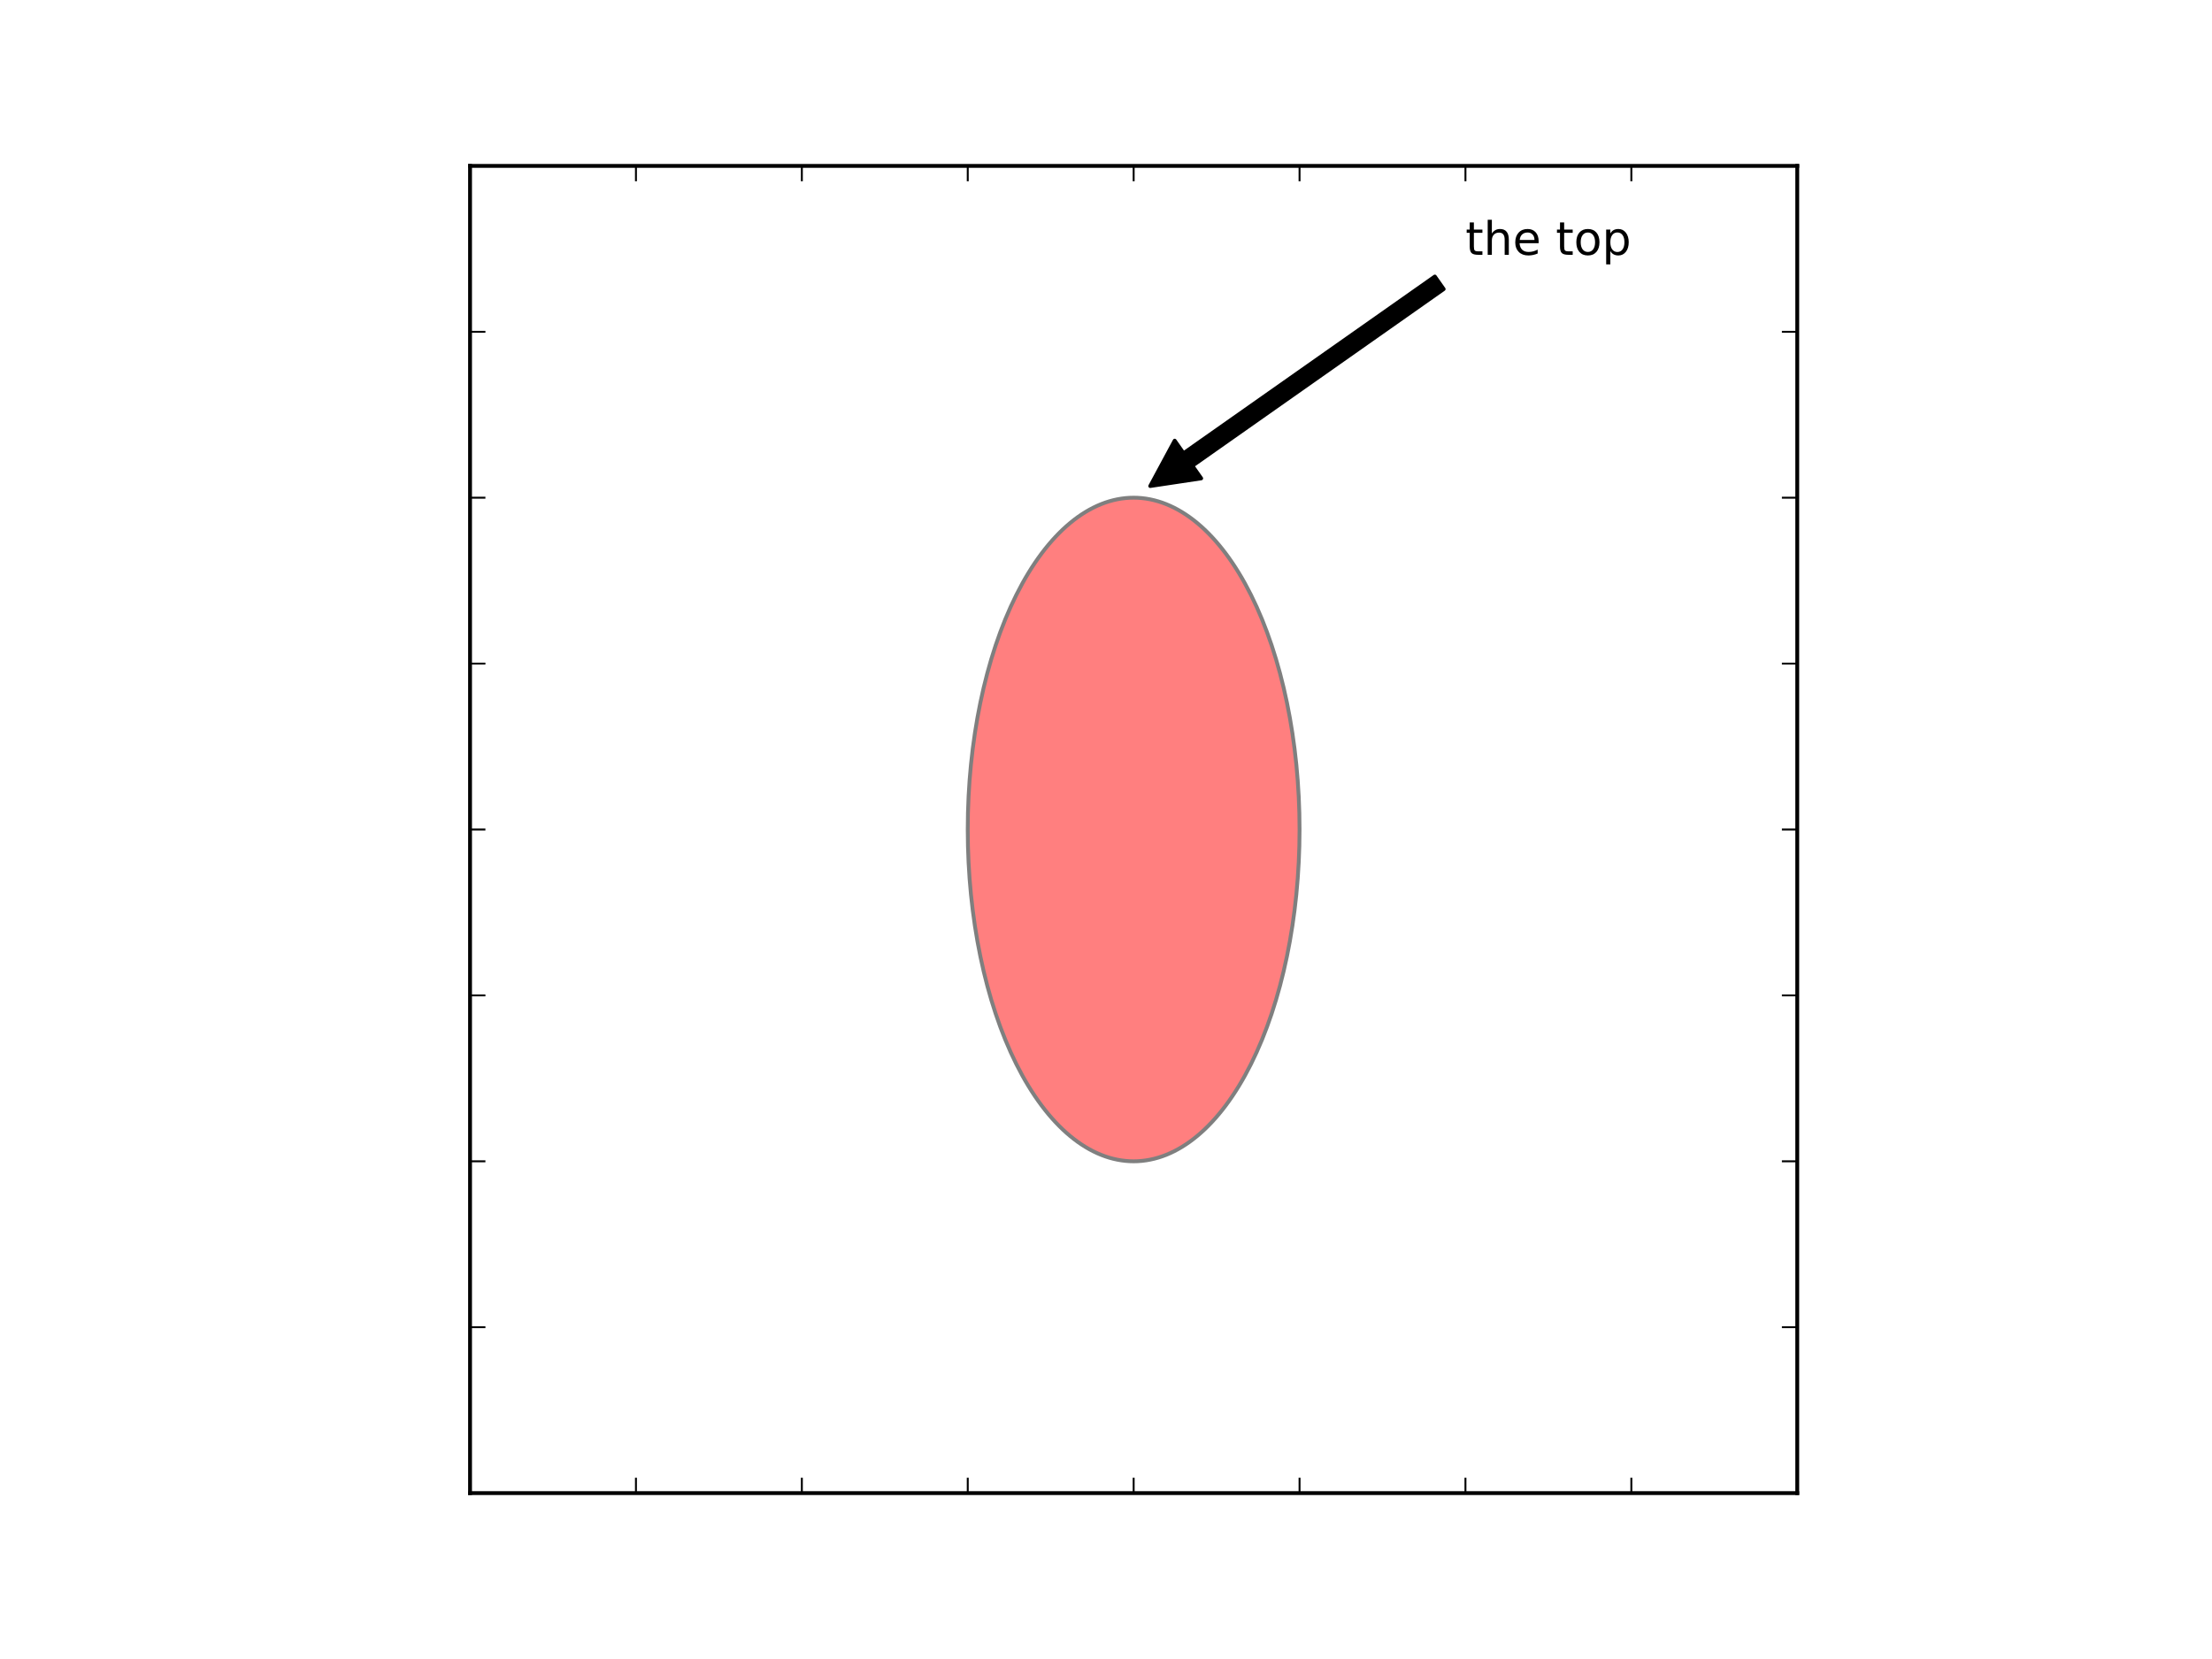
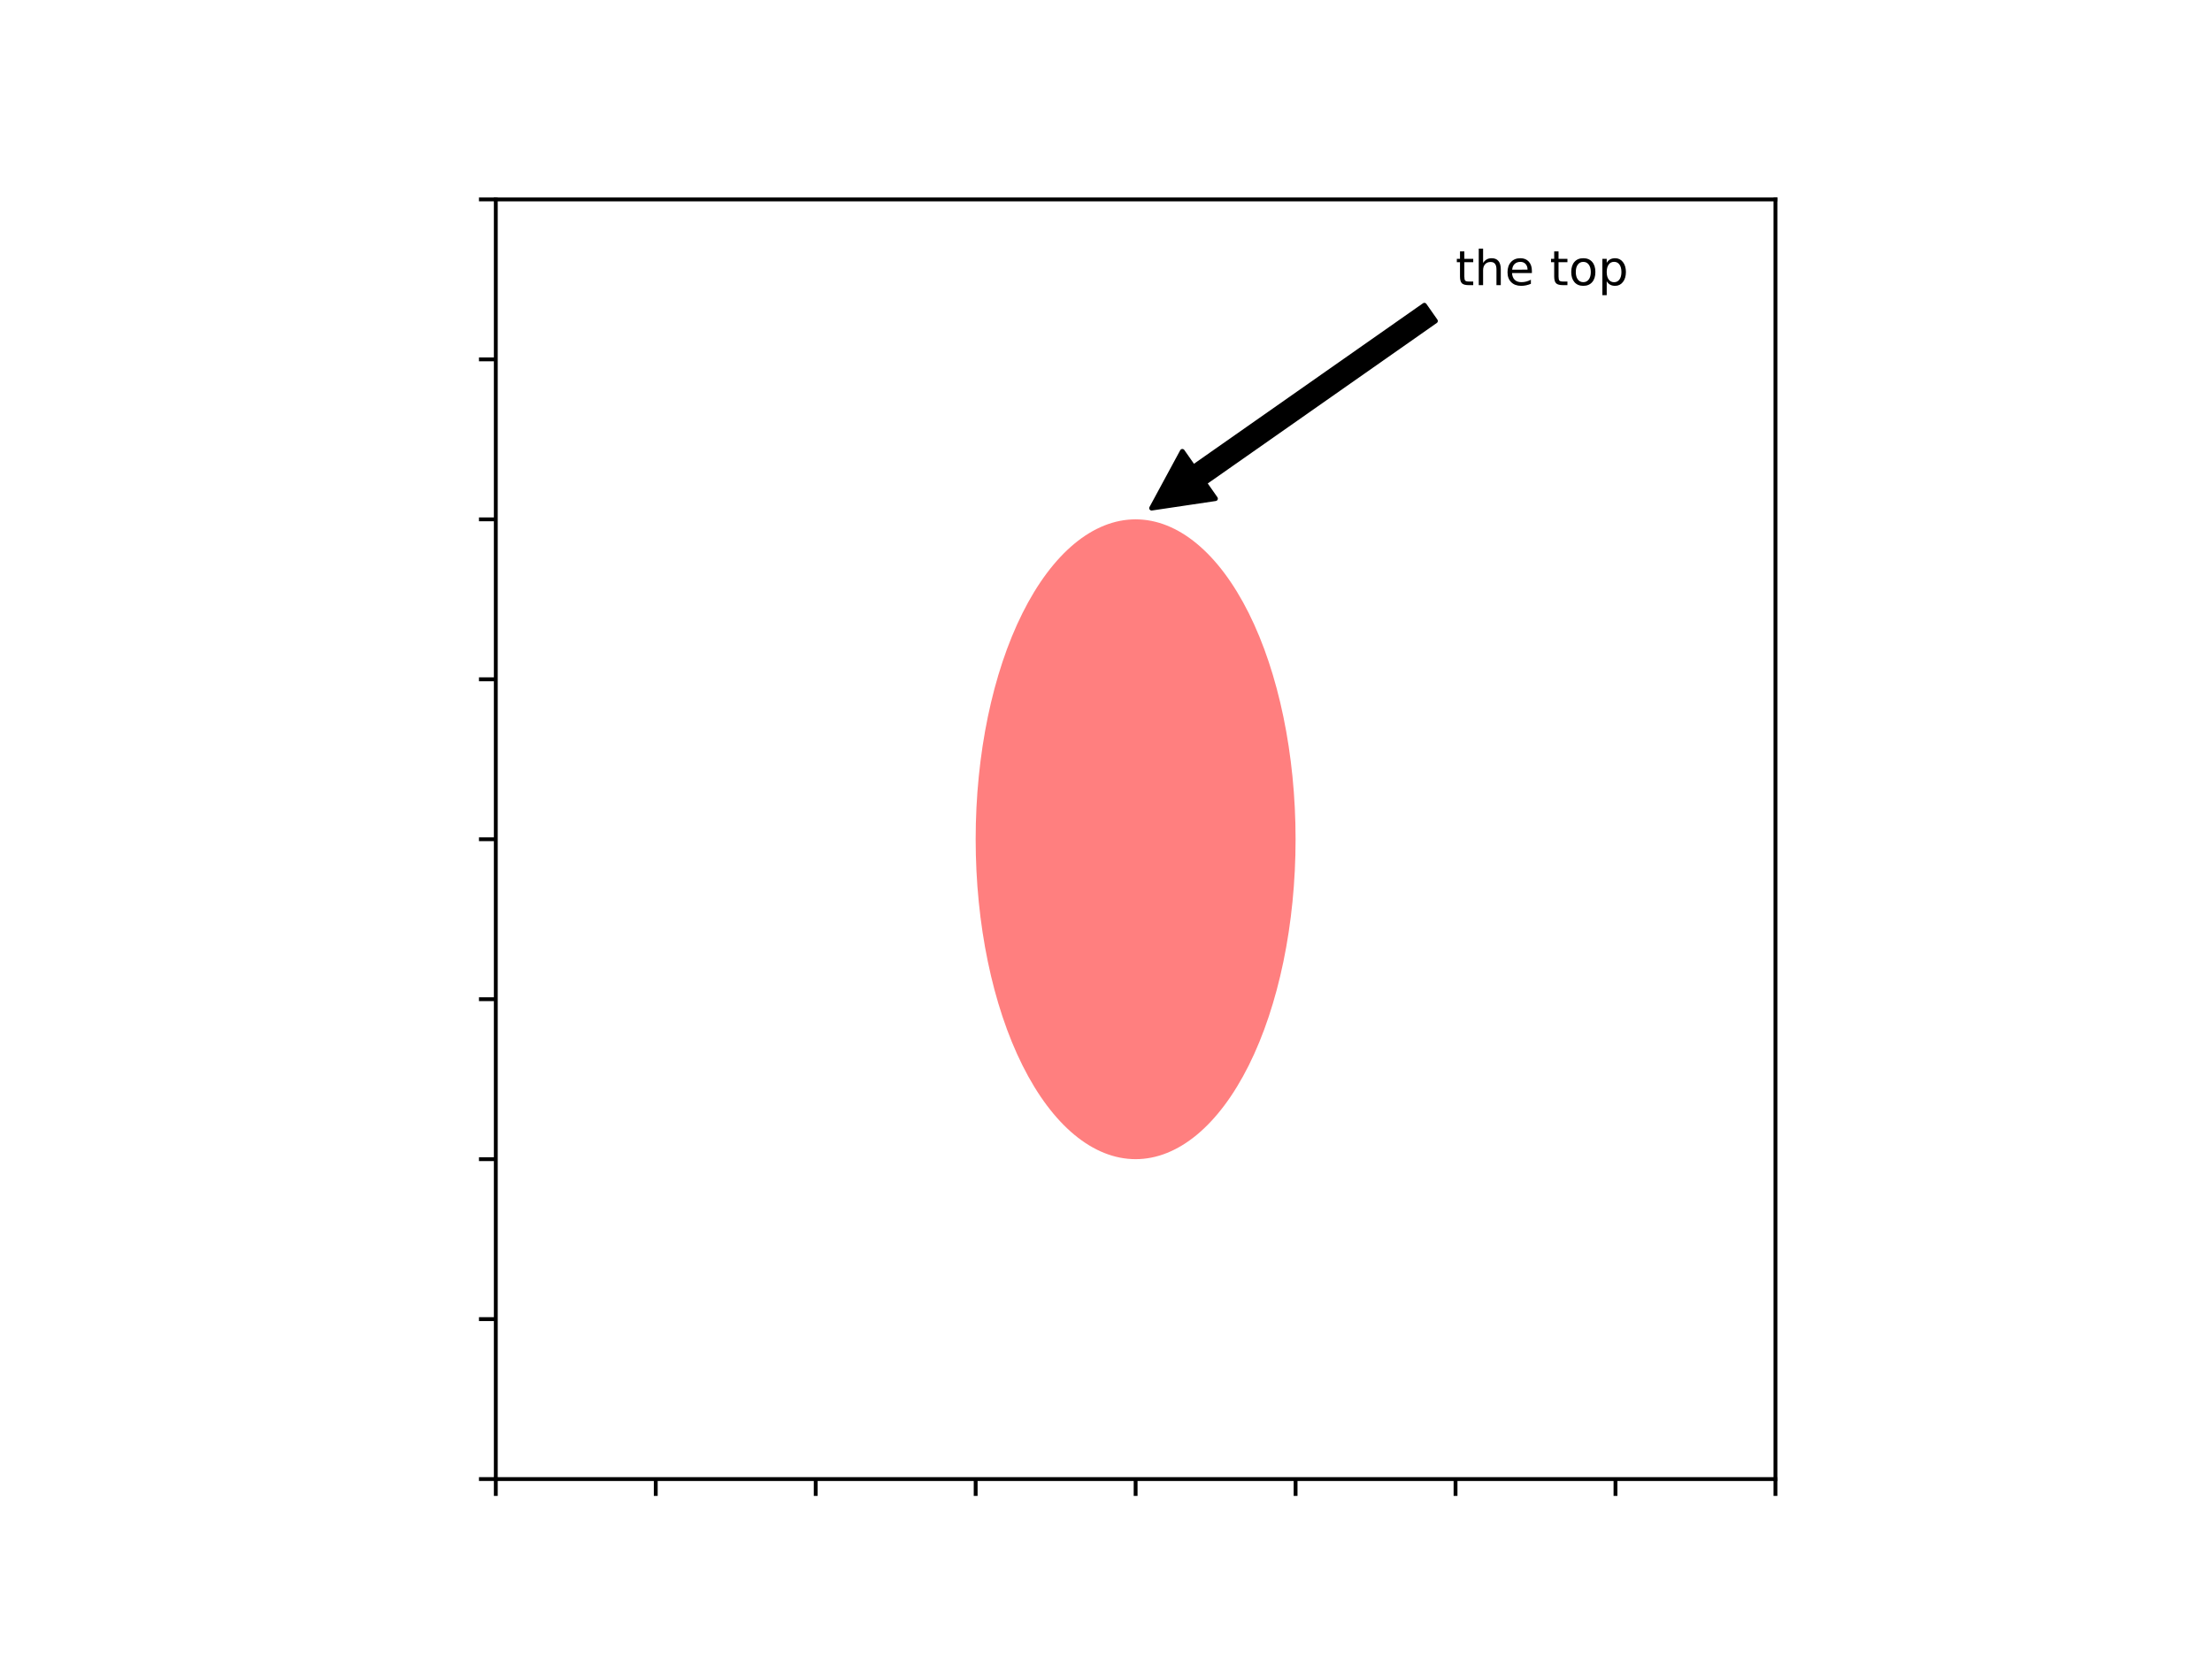
- <svg xmlns="http://www.w3.org/2000/svg" xmlns:xlink="http://www.w3.org/1999/xlink" height="432pt" version="1.1" viewBox="0 0 576 432" width="576pt">
+ <svg xmlns="http://www.w3.org/2000/svg" xmlns:xlink="http://www.w3.org/1999/xlink" height="345pt" version="1.1" viewBox="0 0 460 345" width="460pt">
  <defs>
    <style type="text/css">
*{stroke-linecap:butt;stroke-linejoin:round;}
  </style>
  </defs>
  <g id="figure_1">
    <g id="patch_1">
-       <path d="M 0 432  L 576 432  L 576 0  L 0 0  z " style="fill:#ffffff;" />
+       <path d="M 0 345.6  L 460.8 345.6  L 460.8 0  L 0 0  z " style="fill:#ffffff;" />
    </g>
    <g id="axes_1">
      <g id="patch_2">
-         <path d="M 122.4 388.8  L 468 388.8  L 468 43.2  L 122.4 43.2  z " style="fill:#ffffff;" />
+         <path d="M 103.104 307.584  L 369.216 307.584  L 369.216 41.472  L 103.104 41.472  z " style="fill:#ffffff;" />
      </g>
      <g id="patch_3">
-         <path clip-path="url(#pc6b1c8833a)" d="M 295.2 302.4  C 306.657 302.4 317.646 293.296 325.747 277.094  C 333.848 260.892 338.4 238.914 338.4 216  C 338.4 193.086 333.848 171.108 325.747 154.906  C 317.646 138.704 306.657 129.6 295.2 129.6  C 283.743 129.6 272.754 138.704 264.653 154.906  C 256.552 171.108 252 193.086 252 216  C 252 238.914 256.552 260.892 264.653 277.094  C 272.754 293.296 283.743 302.4 295.2 302.4  z " style="fill:#ff0000;opacity:0.5;stroke:#000000;stroke-linejoin:miter;" />
-       </g>
-       <g id="patch_4">
-         <path d="M 122.4 388.8  L 122.4 43.2  " style="fill:none;stroke:#000000;stroke-linecap:square;stroke-linejoin:miter;" />
-       </g>
-       <g id="patch_5">
-         <path d="M 468 388.8  L 468 43.2  " style="fill:none;stroke:#000000;stroke-linecap:square;stroke-linejoin:miter;" />
-       </g>
-       <g id="patch_6">
-         <path d="M 122.4 388.8  L 468 388.8  " style="fill:none;stroke:#000000;stroke-linecap:square;stroke-linejoin:miter;" />
-       </g>
-       <g id="patch_7">
-         <path d="M 122.4 43.2  L 468 43.2  " style="fill:none;stroke:#000000;stroke-linecap:square;stroke-linejoin:miter;" />
+         <path clip-path="url(#p981733404e)" d="M 236.16 241.056  C 244.982 241.056 253.443 234.046 259.681 221.57  C 265.919 209.095 269.424 192.171 269.424 174.528  C 269.424 156.885 265.919 139.961 259.681 127.486  C 253.443 115.01 244.982 108 236.16 108  C 227.338 108 218.877 115.01 212.639 127.486  C 206.401 139.961 202.896 156.885 202.896 174.528  C 202.896 192.171 206.401 209.095 212.639 221.57  C 218.877 234.046 227.338 241.056 236.16 241.056  z " style="fill:#ff0000;opacity:0.5;" />
      </g>
      <g id="matplotlib.axis_1">
        <g id="xtick_1">
          <g id="line2d_1">
            <defs>
-               <path d="M 0 0  L 0 -4  " id="m8851716db2" style="stroke:#000000;stroke-width:0.5;" />
+               <path d="M 0 0  L 0 3.5  " id="mbdbe0e235e" style="stroke:#000000;stroke-width:0.8;" />
            </defs>
            <g>
-               <use style="stroke:#000000;stroke-width:0.5;" x="122.4" xlink:href="#m8851716db2" y="388.8" />
-             </g>
-           </g>
-           <g id="line2d_2">
-             <defs>
-               <path d="M 0 0  L 0 4  " id="m3544d5b3f0" style="stroke:#000000;stroke-width:0.5;" />
-             </defs>
-             <g>
-               <use style="stroke:#000000;stroke-width:0.5;" x="122.4" xlink:href="#m3544d5b3f0" y="43.2" />
+               <use style="stroke:#000000;stroke-width:0.8;" x="103.104" xlink:href="#mbdbe0e235e" y="307.584" />
            </g>
          </g>
        </g>
        <g id="xtick_2">
-           <g id="line2d_3">
+           <g id="line2d_2">
            <g>
-               <use style="stroke:#000000;stroke-width:0.5;" x="165.6" xlink:href="#m8851716db2" y="388.8" />
-             </g>
-           </g>
-           <g id="line2d_4">
-             <g>
-               <use style="stroke:#000000;stroke-width:0.5;" x="165.6" xlink:href="#m3544d5b3f0" y="43.2" />
+               <use style="stroke:#000000;stroke-width:0.8;" x="136.368" xlink:href="#mbdbe0e235e" y="307.584" />
            </g>
          </g>
        </g>
        <g id="xtick_3">
-           <g id="line2d_5">
+           <g id="line2d_3">
            <g>
-               <use style="stroke:#000000;stroke-width:0.5;" x="208.8" xlink:href="#m8851716db2" y="388.8" />
-             </g>
-           </g>
-           <g id="line2d_6">
-             <g>
-               <use style="stroke:#000000;stroke-width:0.5;" x="208.8" xlink:href="#m3544d5b3f0" y="43.2" />
+               <use style="stroke:#000000;stroke-width:0.8;" x="169.632" xlink:href="#mbdbe0e235e" y="307.584" />
            </g>
          </g>
        </g>
        <g id="xtick_4">
-           <g id="line2d_7">
+           <g id="line2d_4">
            <g>
-               <use style="stroke:#000000;stroke-width:0.5;" x="252.0" xlink:href="#m8851716db2" y="388.8" />
-             </g>
-           </g>
-           <g id="line2d_8">
-             <g>
-               <use style="stroke:#000000;stroke-width:0.5;" x="252.0" xlink:href="#m3544d5b3f0" y="43.2" />
+               <use style="stroke:#000000;stroke-width:0.8;" x="202.896" xlink:href="#mbdbe0e235e" y="307.584" />
            </g>
          </g>
        </g>
        <g id="xtick_5">
-           <g id="line2d_9">
+           <g id="line2d_5">
            <g>
-               <use style="stroke:#000000;stroke-width:0.5;" x="295.2" xlink:href="#m8851716db2" y="388.8" />
-             </g>
-           </g>
-           <g id="line2d_10">
-             <g>
-               <use style="stroke:#000000;stroke-width:0.5;" x="295.2" xlink:href="#m3544d5b3f0" y="43.2" />
+               <use style="stroke:#000000;stroke-width:0.8;" x="236.16" xlink:href="#mbdbe0e235e" y="307.584" />
            </g>
          </g>
        </g>
        <g id="xtick_6">
-           <g id="line2d_11">
+           <g id="line2d_6">
            <g>
-               <use style="stroke:#000000;stroke-width:0.5;" x="338.4" xlink:href="#m8851716db2" y="388.8" />
-             </g>
-           </g>
-           <g id="line2d_12">
-             <g>
-               <use style="stroke:#000000;stroke-width:0.5;" x="338.4" xlink:href="#m3544d5b3f0" y="43.2" />
+               <use style="stroke:#000000;stroke-width:0.8;" x="269.424" xlink:href="#mbdbe0e235e" y="307.584" />
            </g>
          </g>
        </g>
        <g id="xtick_7">
-           <g id="line2d_13">
+           <g id="line2d_7">
            <g>
-               <use style="stroke:#000000;stroke-width:0.5;" x="381.6" xlink:href="#m8851716db2" y="388.8" />
-             </g>
-           </g>
-           <g id="line2d_14">
-             <g>
-               <use style="stroke:#000000;stroke-width:0.5;" x="381.6" xlink:href="#m3544d5b3f0" y="43.2" />
+               <use style="stroke:#000000;stroke-width:0.8;" x="302.688" xlink:href="#mbdbe0e235e" y="307.584" />
            </g>
          </g>
        </g>
        <g id="xtick_8">
-           <g id="line2d_15">
+           <g id="line2d_8">
            <g>
-               <use style="stroke:#000000;stroke-width:0.5;" x="424.8" xlink:href="#m8851716db2" y="388.8" />
-             </g>
-           </g>
-           <g id="line2d_16">
-             <g>
-               <use style="stroke:#000000;stroke-width:0.5;" x="424.8" xlink:href="#m3544d5b3f0" y="43.2" />
+               <use style="stroke:#000000;stroke-width:0.8;" x="335.952" xlink:href="#mbdbe0e235e" y="307.584" />
            </g>
          </g>
        </g>
        <g id="xtick_9">
-           <g id="line2d_17">
+           <g id="line2d_9">
            <g>
-               <use style="stroke:#000000;stroke-width:0.5;" x="468.0" xlink:href="#m8851716db2" y="388.8" />
-             </g>
-           </g>
-           <g id="line2d_18">
-             <g>
-               <use style="stroke:#000000;stroke-width:0.5;" x="468.0" xlink:href="#m3544d5b3f0" y="43.2" />
+               <use style="stroke:#000000;stroke-width:0.8;" x="369.216" xlink:href="#mbdbe0e235e" y="307.584" />
            </g>
          </g>
        </g>
      </g>
      <g id="matplotlib.axis_2">
        <g id="ytick_1">
-           <g id="line2d_19">
+           <g id="line2d_10">
            <defs>
-               <path d="M 0 0  L 4 0  " id="mbd3ecbc6e8" style="stroke:#000000;stroke-width:0.5;" />
+               <path d="M 0 0  L -3.5 0  " id="ma295a3440f" style="stroke:#000000;stroke-width:0.8;" />
            </defs>
            <g>
-               <use style="stroke:#000000;stroke-width:0.5;" x="122.4" xlink:href="#mbd3ecbc6e8" y="388.8" />
-             </g>
-           </g>
-           <g id="line2d_20">
-             <defs>
-               <path d="M 0 0  L -4 0  " id="ma400bba3e2" style="stroke:#000000;stroke-width:0.5;" />
-             </defs>
-             <g>
-               <use style="stroke:#000000;stroke-width:0.5;" x="468.0" xlink:href="#ma400bba3e2" y="388.8" />
+               <use style="stroke:#000000;stroke-width:0.8;" x="103.104" xlink:href="#ma295a3440f" y="307.584" />
            </g>
          </g>
        </g>
        <g id="ytick_2">
-           <g id="line2d_21">
+           <g id="line2d_11">
            <g>
-               <use style="stroke:#000000;stroke-width:0.5;" x="122.4" xlink:href="#mbd3ecbc6e8" y="345.6" />
-             </g>
-           </g>
-           <g id="line2d_22">
-             <g>
-               <use style="stroke:#000000;stroke-width:0.5;" x="468.0" xlink:href="#ma400bba3e2" y="345.6" />
+               <use style="stroke:#000000;stroke-width:0.8;" x="103.104" xlink:href="#ma295a3440f" y="274.32" />
            </g>
          </g>
        </g>
        <g id="ytick_3">
-           <g id="line2d_23">
+           <g id="line2d_12">
            <g>
-               <use style="stroke:#000000;stroke-width:0.5;" x="122.4" xlink:href="#mbd3ecbc6e8" y="302.4" />
-             </g>
-           </g>
-           <g id="line2d_24">
-             <g>
-               <use style="stroke:#000000;stroke-width:0.5;" x="468.0" xlink:href="#ma400bba3e2" y="302.4" />
+               <use style="stroke:#000000;stroke-width:0.8;" x="103.104" xlink:href="#ma295a3440f" y="241.056" />
            </g>
          </g>
        </g>
        <g id="ytick_4">
-           <g id="line2d_25">
+           <g id="line2d_13">
            <g>
-               <use style="stroke:#000000;stroke-width:0.5;" x="122.4" xlink:href="#mbd3ecbc6e8" y="259.2" />
-             </g>
-           </g>
-           <g id="line2d_26">
-             <g>
-               <use style="stroke:#000000;stroke-width:0.5;" x="468.0" xlink:href="#ma400bba3e2" y="259.2" />
+               <use style="stroke:#000000;stroke-width:0.8;" x="103.104" xlink:href="#ma295a3440f" y="207.792" />
            </g>
          </g>
        </g>
        <g id="ytick_5">
-           <g id="line2d_27">
+           <g id="line2d_14">
            <g>
-               <use style="stroke:#000000;stroke-width:0.5;" x="122.4" xlink:href="#mbd3ecbc6e8" y="216.0" />
-             </g>
-           </g>
-           <g id="line2d_28">
-             <g>
-               <use style="stroke:#000000;stroke-width:0.5;" x="468.0" xlink:href="#ma400bba3e2" y="216.0" />
+               <use style="stroke:#000000;stroke-width:0.8;" x="103.104" xlink:href="#ma295a3440f" y="174.528" />
            </g>
          </g>
        </g>
        <g id="ytick_6">
-           <g id="line2d_29">
+           <g id="line2d_15">
            <g>
-               <use style="stroke:#000000;stroke-width:0.5;" x="122.4" xlink:href="#mbd3ecbc6e8" y="172.8" />
-             </g>
-           </g>
-           <g id="line2d_30">
-             <g>
-               <use style="stroke:#000000;stroke-width:0.5;" x="468.0" xlink:href="#ma400bba3e2" y="172.8" />
+               <use style="stroke:#000000;stroke-width:0.8;" x="103.104" xlink:href="#ma295a3440f" y="141.264" />
            </g>
          </g>
        </g>
        <g id="ytick_7">
-           <g id="line2d_31">
+           <g id="line2d_16">
            <g>
-               <use style="stroke:#000000;stroke-width:0.5;" x="122.4" xlink:href="#mbd3ecbc6e8" y="129.6" />
-             </g>
-           </g>
-           <g id="line2d_32">
-             <g>
-               <use style="stroke:#000000;stroke-width:0.5;" x="468.0" xlink:href="#ma400bba3e2" y="129.6" />
+               <use style="stroke:#000000;stroke-width:0.8;" x="103.104" xlink:href="#ma295a3440f" y="108" />
            </g>
          </g>
        </g>
        <g id="ytick_8">
-           <g id="line2d_33">
+           <g id="line2d_17">
            <g>
-               <use style="stroke:#000000;stroke-width:0.5;" x="122.4" xlink:href="#mbd3ecbc6e8" y="86.4" />
-             </g>
-           </g>
-           <g id="line2d_34">
-             <g>
-               <use style="stroke:#000000;stroke-width:0.5;" x="468.0" xlink:href="#ma400bba3e2" y="86.4" />
+               <use style="stroke:#000000;stroke-width:0.8;" x="103.104" xlink:href="#ma295a3440f" y="74.736" />
            </g>
          </g>
        </g>
        <g id="ytick_9">
-           <g id="line2d_35">
+           <g id="line2d_18">
            <g>
-               <use style="stroke:#000000;stroke-width:0.5;" x="122.4" xlink:href="#mbd3ecbc6e8" y="43.2" />
-             </g>
-           </g>
-           <g id="line2d_36">
-             <g>
-               <use style="stroke:#000000;stroke-width:0.5;" x="468.0" xlink:href="#ma400bba3e2" y="43.2" />
+               <use style="stroke:#000000;stroke-width:0.8;" x="103.104" xlink:href="#ma295a3440f" y="41.472" />
            </g>
          </g>
        </g>
      </g>
+       <g id="patch_4">
+         <path d="M 103.104 307.584  L 103.104 41.472  " style="fill:none;stroke:#000000;stroke-linecap:square;stroke-linejoin:miter;stroke-width:0.8;" />
+       </g>
+       <g id="patch_5">
+         <path d="M 369.216 307.584  L 369.216 41.472  " style="fill:none;stroke:#000000;stroke-linecap:square;stroke-linejoin:miter;stroke-width:0.8;" />
+       </g>
+       <g id="patch_6">
+         <path d="M 103.104 307.584  L 369.216 307.584  " style="fill:none;stroke:#000000;stroke-linecap:square;stroke-linejoin:miter;stroke-width:0.8;" />
+       </g>
+       <g id="patch_7">
+         <path d="M 103.104 41.472  L 369.216 41.472  " style="fill:none;stroke:#000000;stroke-linecap:square;stroke-linejoin:miter;stroke-width:0.8;" />
+       </g>
      <g id="patch_8">
-         <path d="M 375.929 75.279  Q 343.209 98.287 310.489 121.294  L 312.79 124.566  Q 306.155 125.564 299.52 126.562  Q 302.704 120.656 305.888 114.75  L 308.188 118.022  Q 340.908 95.015 373.628 72.007  L 375.929 75.279  z " style="stroke:#000000;stroke-linecap:round;" />
+         <path d="M 298.506 66.751  Q 274.486 83.584 250.466 100.417  L 252.761 103.693  Q 246.125 104.68 239.488 105.668  Q 242.681 99.767 245.875 93.865  L 248.17 97.141  Q 272.19 80.308 296.21 63.475  L 298.506 66.751  z " style="stroke:#000000;stroke-linecap:round;" />
      </g>
      <g id="text_1">
-         <g clip-path="url(#pc6b1c8833a)">
+         <g clip-path="url(#p981733404e)">
          <defs>
            <path d="M 18.312 70.219  L 18.312 54.688  L 36.812 54.688  L 36.812 47.703  L 18.312 47.703  L 18.312 18.016  Q 18.312 11.328 20.141 9.422  Q 21.969 7.516 27.594 7.516  L 36.812 7.516  L 36.812 0  L 27.594 0  Q 17.188 0 13.234 3.875  Q 9.281 7.766 9.281 18.016  L 9.281 47.703  L 2.688 47.703  L 2.688 54.688  L 9.281 54.688  L 9.281 70.219  z " id="DejaVuSans-74" />
-             <path d="M 54.891 33.016  L 54.891 0  L 45.906 0  L 45.906 32.719  Q 45.906 40.484 42.875 44.328  Q 39.844 48.188 33.797 48.188  Q 26.516 48.188 22.312 43.547  Q 18.109 38.922 18.109 30.906  L 18.109 0  L 9.078 0  L 9.078 75.984  L 18.109 75.984  L 18.109 46.188  Q 21.344 51.125 25.703 53.562  Q 30.078 56 35.797 56  Q 45.219 56 50.047 50.172  Q 54.891 44.344 54.891 33.016  " id="DejaVuSans-68" />
-             <path d="M 56.203 29.594  L 56.203 25.203  L 14.891 25.203  Q 15.484 15.922 20.484 11.062  Q 25.484 6.203 34.422 6.203  Q 39.594 6.203 44.453 7.469  Q 49.312 8.734 54.109 11.281  L 54.109 2.781  Q 49.266 0.734 44.188 -0.344  Q 39.109 -1.422 33.891 -1.422  Q 20.797 -1.422 13.156 6.188  Q 5.516 13.812 5.516 26.812  Q 5.516 40.234 12.766 48.109  Q 20.016 56 32.328 56  Q 43.359 56 49.781 48.891  Q 56.203 41.797 56.203 29.594  M 47.219 32.234  Q 47.125 39.594 43.094 43.984  Q 39.062 48.391 32.422 48.391  Q 24.906 48.391 20.391 44.141  Q 15.875 39.891 15.188 32.172  z " id="DejaVuSans-65" />
+             <path d="M 54.891 33.016  L 54.891 0  L 45.906 0  L 45.906 32.719  Q 45.906 40.484 42.875 44.328  Q 39.844 48.188 33.797 48.188  Q 26.516 48.188 22.312 43.547  Q 18.109 38.922 18.109 30.906  L 18.109 0  L 9.078 0  L 9.078 75.984  L 18.109 75.984  L 18.109 46.188  Q 21.344 51.125 25.703 53.562  Q 30.078 56 35.797 56  Q 45.219 56 50.047 50.172  Q 54.891 44.344 54.891 33.016  z " id="DejaVuSans-68" />
+             <path d="M 56.203 29.594  L 56.203 25.203  L 14.891 25.203  Q 15.484 15.922 20.484 11.062  Q 25.484 6.203 34.422 6.203  Q 39.594 6.203 44.453 7.469  Q 49.312 8.734 54.109 11.281  L 54.109 2.781  Q 49.266 0.734 44.188 -0.344  Q 39.109 -1.422 33.891 -1.422  Q 20.797 -1.422 13.156 6.188  Q 5.516 13.812 5.516 26.812  Q 5.516 40.234 12.766 48.109  Q 20.016 56 32.328 56  Q 43.359 56 49.781 48.891  Q 56.203 41.797 56.203 29.594  z M 47.219 32.234  Q 47.125 39.594 43.094 43.984  Q 39.062 48.391 32.422 48.391  Q 24.906 48.391 20.391 44.141  Q 15.875 39.891 15.188 32.172  z " id="DejaVuSans-65" />
            <path id="DejaVuSans-20" />
-             <path d="M 30.609 48.391  Q 23.391 48.391 19.188 42.75  Q 14.984 37.109 14.984 27.297  Q 14.984 17.484 19.156 11.844  Q 23.344 6.203 30.609 6.203  Q 37.797 6.203 41.984 11.859  Q 46.188 17.531 46.188 27.297  Q 46.188 37.016 41.984 42.703  Q 37.797 48.391 30.609 48.391  M 30.609 56  Q 42.328 56 49.016 48.375  Q 55.719 40.766 55.719 27.297  Q 55.719 13.875 49.016 6.219  Q 42.328 -1.422 30.609 -1.422  Q 18.844 -1.422 12.172 6.219  Q 5.516 13.875 5.516 27.297  Q 5.516 40.766 12.172 48.375  Q 18.844 56 30.609 56  " id="DejaVuSans-6f" />
-             <path d="M 18.109 8.203  L 18.109 -20.797  L 9.078 -20.797  L 9.078 54.688  L 18.109 54.688  L 18.109 46.391  Q 20.953 51.266 25.266 53.625  Q 29.594 56 35.594 56  Q 45.562 56 51.781 48.094  Q 58.016 40.188 58.016 27.297  Q 58.016 14.406 51.781 6.484  Q 45.562 -1.422 35.594 -1.422  Q 29.594 -1.422 25.266 0.953  Q 20.953 3.328 18.109 8.203  M 48.688 27.297  Q 48.688 37.203 44.609 42.844  Q 40.531 48.484 33.406 48.484  Q 26.266 48.484 22.188 42.844  Q 18.109 37.203 18.109 27.297  Q 18.109 17.391 22.188 11.75  Q 26.266 6.109 33.406 6.109  Q 40.531 6.109 44.609 11.75  Q 48.688 17.391 48.688 27.297  " id="DejaVuSans-70" />
+             <path d="M 30.609 48.391  Q 23.391 48.391 19.188 42.75  Q 14.984 37.109 14.984 27.297  Q 14.984 17.484 19.156 11.844  Q 23.344 6.203 30.609 6.203  Q 37.797 6.203 41.984 11.859  Q 46.188 17.531 46.188 27.297  Q 46.188 37.016 41.984 42.703  Q 37.797 48.391 30.609 48.391  z M 30.609 56  Q 42.328 56 49.016 48.375  Q 55.719 40.766 55.719 27.297  Q 55.719 13.875 49.016 6.219  Q 42.328 -1.422 30.609 -1.422  Q 18.844 -1.422 12.172 6.219  Q 5.516 13.875 5.516 27.297  Q 5.516 40.766 12.172 48.375  Q 18.844 56 30.609 56  z " id="DejaVuSans-6f" />
+             <path d="M 18.109 8.203  L 18.109 -20.797  L 9.078 -20.797  L 9.078 54.688  L 18.109 54.688  L 18.109 46.391  Q 20.953 51.266 25.266 53.625  Q 29.594 56 35.594 56  Q 45.562 56 51.781 48.094  Q 58.016 40.188 58.016 27.297  Q 58.016 14.406 51.781 6.484  Q 45.562 -1.422 35.594 -1.422  Q 29.594 -1.422 25.266 0.953  Q 20.953 3.328 18.109 8.203  z M 48.688 27.297  Q 48.688 37.203 44.609 42.844  Q 40.531 48.484 33.406 48.484  Q 26.266 48.484 22.188 42.844  Q 18.109 37.203 18.109 27.297  Q 18.109 17.391 22.188 11.75  Q 26.266 6.109 33.406 6.109  Q 40.531 6.109 44.609 11.75  Q 48.688 17.391 48.688 27.297  z " id="DejaVuSans-70" />
          </defs>
-           <g transform="translate(381.6 66.35081)scale(0.12 -0.12)">
+           <g transform="translate(302.688 59.29812)scale(0.1 -0.1)">
            <use xlink:href="#DejaVuSans-74" />
            <use x="39.209" xlink:href="#DejaVuSans-68" />
            <use x="102.588" xlink:href="#DejaVuSans-65" />
            <use x="164.111" xlink:href="#DejaVuSans-20" />
            <use x="195.898" xlink:href="#DejaVuSans-74" />
            <use x="235.107" xlink:href="#DejaVuSans-6f" />
            <use x="296.289" xlink:href="#DejaVuSans-70" />
          </g>
        </g>
      </g>
    </g>
  </g>
  <defs>
-     <clipPath id="pc6b1c8833a">
-       <rect height="345.6" width="345.6" x="122.4" y="43.2" />
+     <clipPath id="p981733404e">
+       <rect height="266.112" width="266.112" x="103.104" y="41.472" />
    </clipPath>
  </defs>
</svg>
